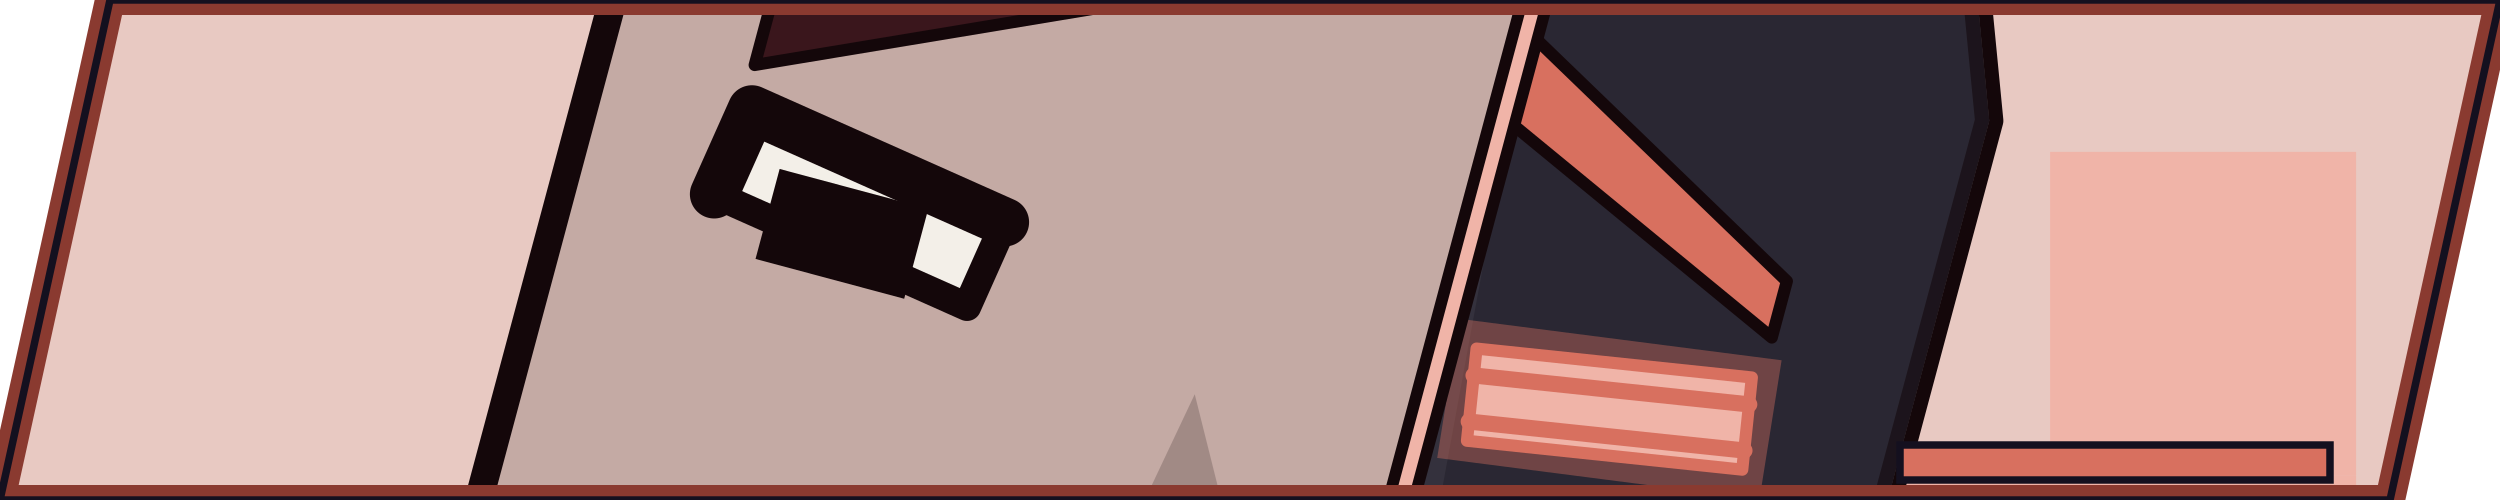
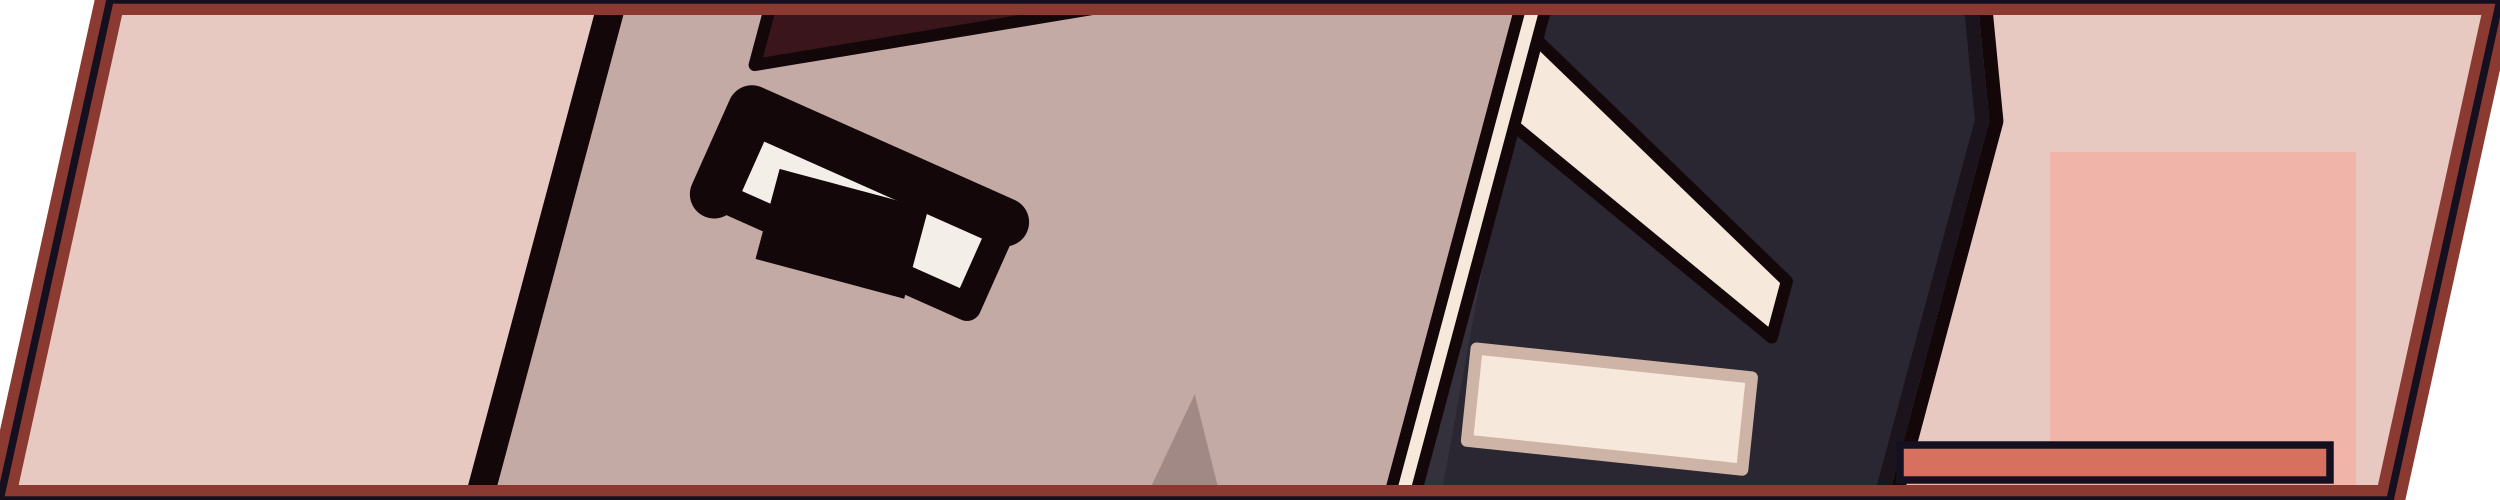
<svg xmlns="http://www.w3.org/2000/svg" width="500" height="100" viewBox="0 0 500 100">
  <defs>
    <clipPath id="sc-s31">
      <polygon points="22,0 500,0 478,100 0,100" />
    </clipPath>
  </defs>
  <g clip-path="url(#sc-s31)">
    <rect width="500" height="100" fill="#e8c9c2" />
    <g transform="translate(250 50) scale(0.9) translate(-266.2 -277.8)">
      <rect x="300" y="400" width="212" height="112" fill="#f0b4a8" />
      <rect x="372" y="328" width="140" height="72" fill="#f0b4a8" />
      <rect x="444" y="256" width="68" height="72" fill="#f0b4a8" />
      <rect x="20" y="20" width="90" height="90" fill="#f0b4a8" />
      <rect x="110" y="110" width="60" height="60" fill="#f0b4a8" />
      <g transform="translate(256.0 316.0) rotate(15) scale(0.9)">
        <polygon points="-150.0,-170.0 150.0,-170.0 168.0,-122.0 168.0,108.0 132.0,172.0 -132.0,172.0 -168.0,108.0 -168.0,-122.0" fill="#c4aaa4" stroke="#14070a" stroke-width="7" stroke-linejoin="round" />
        <clipPath id="sh-s31">
          <polygon points="40,-260 300,-260 300,260 82,260" />
        </clipPath>
        <g clip-path="url(#sh-s31)">
          <polygon points="-150.0,-170.0 150.0,-170.0 168.0,-122.0 168.0,108.0 132.0,172.0 -132.0,172.0 -168.0,108.0 -168.0,-122.0" fill="#85706c" opacity="0.55" />
        </g>
        <polygon points="-4.0,-6.0 16.0,30.0 -12.0,38.0" fill="#85706c" opacity="0.55" />
        <polygon points="-60.3,-34.9 -127.8,-45.6 -131.4,-23.0 -63.9,-12.3" fill="#f3efe8" stroke="#14070a" stroke-width="7" stroke-linejoin="round" />
        <polygon points="-117.4,-33.2 -79.4,-33.2 -79.4,-10.2 -117.4,-10.2" fill="#14070a" />
        <polyline points="-60.3,-34.9 -127.8,-45.6 -131.4,-23.0" fill="none" stroke="#14070a" stroke-width="12" stroke-linecap="round" stroke-linejoin="round" />
        <polygon points="-34.0,-124.0 -130.0,-70.8 -130.0,-56.4 -34.0,-100.0" fill="#3a161c" stroke="#14070a" stroke-width="3" stroke-linejoin="round" />
        <polyline points="-58.0,128.0 -41.8,114.0 -20.9,121.0 0.0,110.0 20.9,121.0 41.8,114.0 58.0,128.0" fill="none" stroke="#14070a" stroke-width="10" stroke-linecap="round" stroke-linejoin="round" />
        <clipPath id="m-s31">
          <polygon points="16.0,-300.0 16.0,-150.0 52.0,-150.0 52.0,-70.0 52.0,10.0 88.0,10.0 88.0,90.0 124.0,90.0 124.0,172.0 124.0,300.0 300.0,300.0 300.0,-300.0" />
        </clipPath>
        <clipPath id="hc-s31">
          <polygon points="-150.0,-170.0 150.0,-170.0 168.0,-122.0 168.0,108.0 132.0,172.0 -132.0,172.0 -168.0,108.0 -168.0,-122.0" />
        </clipPath>
        <g clip-path="url(#hc-s31)">
          <g clip-path="url(#m-s31)">
            <polygon points="-150.0,-170.0 150.0,-170.0 168.0,-122.0 168.0,108.0 132.0,172.0 -132.0,172.0 -168.0,108.0 -168.0,-122.0" fill="#34313d" stroke="#14070a" stroke-width="7" />
            <clipPath id="sh-s31m">
              <polygon points="40,-260 300,-260 300,260 82,260" />
            </clipPath>
            <g clip-path="url(#sh-s31m)">
              <polygon points="-150.0,-170.0 150.0,-170.0 168.0,-122.0 168.0,108.0 132.0,172.0 -132.0,172.0 -168.0,108.0 -168.0,-122.0" fill="#221f29" opacity="0.55" />
            </g>
-             <polygon points="54.3,-40.9 133.8,-51.6 137.4,-17.0 57.9,-6.3" fill="#d8705f" opacity="0.4" />
-             <polygon points="60.3,-34.9 127.8,-45.6 131.4,-23.0 63.9,-12.3" fill="#f0b4a8" stroke="#d8705f" stroke-width="3" stroke-linejoin="round" />
-             <polyline points="61.3,-28.3 128.9,-39.0" fill="none" stroke="#d8705f" stroke-width="4" stroke-linecap="round" stroke-linejoin="round" />
-             <polyline points="63.1,-17.0 130.7,-27.7" fill="none" stroke="#d8705f" stroke-width="4" stroke-linecap="round" stroke-linejoin="round" />
-             <polygon points="66.0,5.8 82.0,5.8 82.0,19.8 66.0,19.8" fill="#f0b4a8" opacity="0.9" />
-             <polygon points="88.0,5.8 104.0,5.8 104.0,19.8 88.0,19.8" fill="#f0b4a8" opacity="0.9" />
-             <polygon points="110.0,5.8 126.0,5.8 126.0,19.8 110.0,19.8" fill="#f0b4a8" opacity="0.9" />
-             <polygon points="34.0,-124.0 130.0,-70.8 130.0,-56.4 34.0,-100.0" fill="#d8705f" stroke="#14070a" stroke-width="3" stroke-linejoin="round" />
-             <polyline points="-58.0,128.0 -41.8,114.0 -20.9,121.0 0.0,110.0 20.9,121.0 41.8,114.0 58.0,128.0" fill="none" stroke="#f0b4a8" stroke-width="6" stroke-linecap="round" stroke-linejoin="round" />
-             <polygon points="-142.0,-50.0 -122.0,-50.0 -122.0,-30.0 -142.0,-30.0" fill="#f0b4a8" />
-             <polygon points="-119.0,-27.0 -93.0,-27.0 -93.0,-1.0 -119.0,-1.0" fill="#f0b4a8" />
-             <polygon points="-92.0,-2.0 -60.0,-2.0 -60.0,30.0 -92.0,30.0" fill="#f0b4a8" />
-             <polygon points="-59.0,27.0 -21.0,27.0 -21.0,65.0 -59.0,65.0" fill="#f0b4a8" />
+             <polygon points="60.3,-34.9 127.8,-45.6 131.4,-23.0 63.9,-12.3" fill="#f6e8da" stroke="#cdb4a6" stroke-width="3" stroke-linejoin="round" />
+             <polygon points="34.0,-124.0 130.0,-70.8 130.0,-56.4 34.0,-100.0" fill="#f6e8da" stroke="#14070a" stroke-width="3" stroke-linejoin="round" />
+             <polyline points="-58.0,128.0 -41.8,114.0 -20.9,121.0 0.0,110.0 20.9,121.0 41.8,114.0 58.0,128.0" fill="none" stroke="#f6e8da" stroke-width="6" stroke-linecap="round" stroke-linejoin="round" />
+             <polygon points="138.0,100.0 158.0,100.0 158.0,112.0 138.0,112.0" fill="#f6e8da" stroke="#cdb4a6" stroke-width="2" />
+             <polygon points="138.0,120.0 158.0,120.0 158.0,132.0 138.0,132.0" fill="#f6e8da" stroke="#cdb4a6" stroke-width="2" />
+             <polygon points="138.0,140.0 158.0,140.0 158.0,152.0 138.0,152.0" fill="#f6e8da" stroke="#cdb4a6" stroke-width="2" />
          </g>
          <polyline points="16.0,-300.0 16.0,-150.0 52.0,-150.0 52.0,-70.0 52.0,10.0 88.0,10.0 88.0,90.0 124.0,90.0 124.0,172.0 124.0,300.0" fill="none" stroke="#14070a" stroke-width="9" stroke-linecap="round" stroke-linejoin="round" />
-           <polyline points="16.0,-300.0 16.0,-150.0 52.0,-150.0 52.0,-70.0 52.0,10.0 88.0,10.0 88.0,90.0 124.0,90.0 124.0,172.0 124.0,300.0" fill="none" stroke="#f0b4a8" stroke-width="3.2" stroke-linecap="round" stroke-linejoin="round" />
+           <polyline points="16.0,-300.0 16.0,-150.0 52.0,-150.0 52.0,-70.0 52.0,10.0 88.0,10.0 88.0,90.0 124.0,90.0 124.0,172.0 124.0,300.0" fill="none" stroke="#f6e8da" stroke-width="3.2" stroke-linecap="round" stroke-linejoin="round" />
        </g>
        <polygon points="-130.0,-196.0 130.0,-196.0 158.0,-150.0 -158.0,-150.0" fill="#3a161c" stroke="#14070a" stroke-width="7" stroke-linejoin="round" />
        <polygon points="-60.0,-184.0 60.0,-184.0 60.0,-160.0 -60.0,-160.0" fill="#221f29" />
      </g>
    </g>
    <rect x="380" y="89" width="86" height="7" fill="#d8705f" stroke="#14101f" stroke-width="1.5" />
  </g>
  <polygon points="22,0 500,0 478,100 0,100" fill="none" stroke="#8a3a30" stroke-width="6" stroke-linejoin="miter" />
  <polygon points="22,0 500,0 478,100 0,100" fill="none" stroke="#14101f" stroke-width="1.5" />
</svg>
